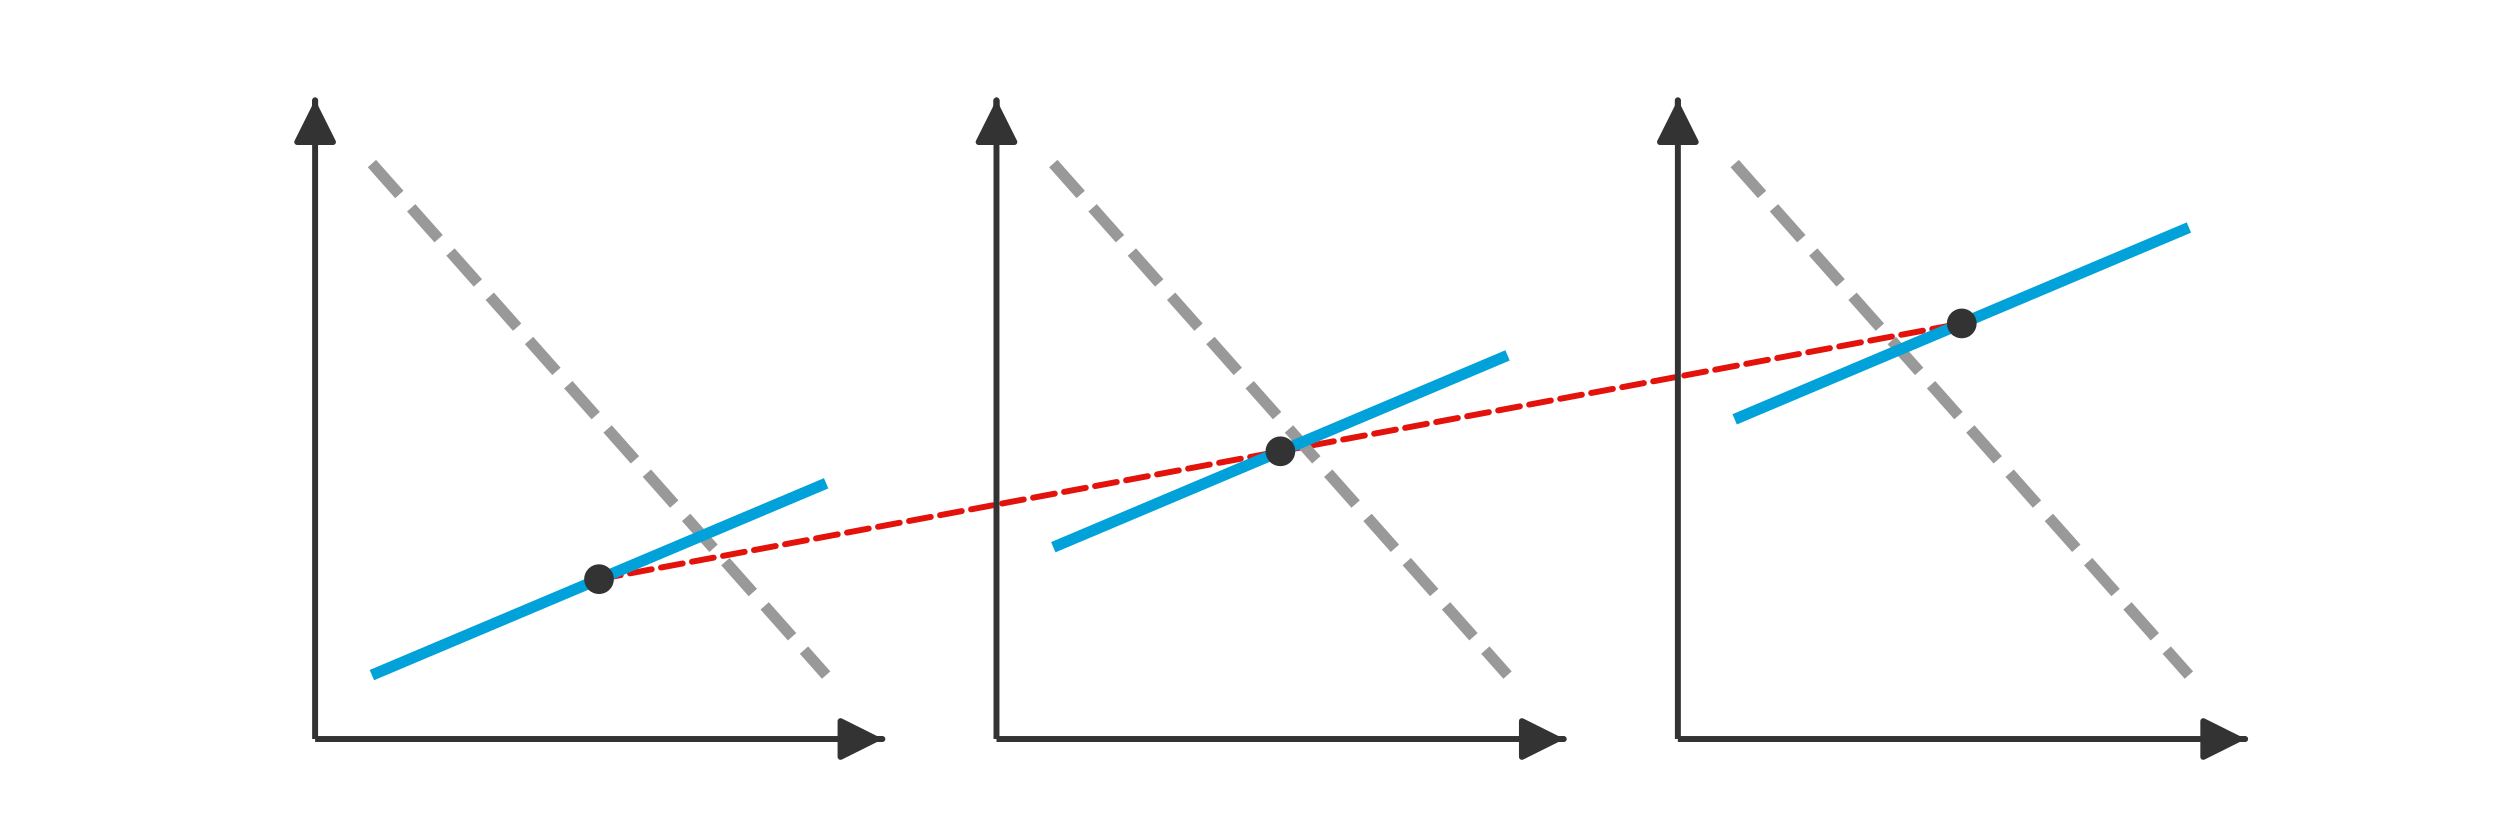
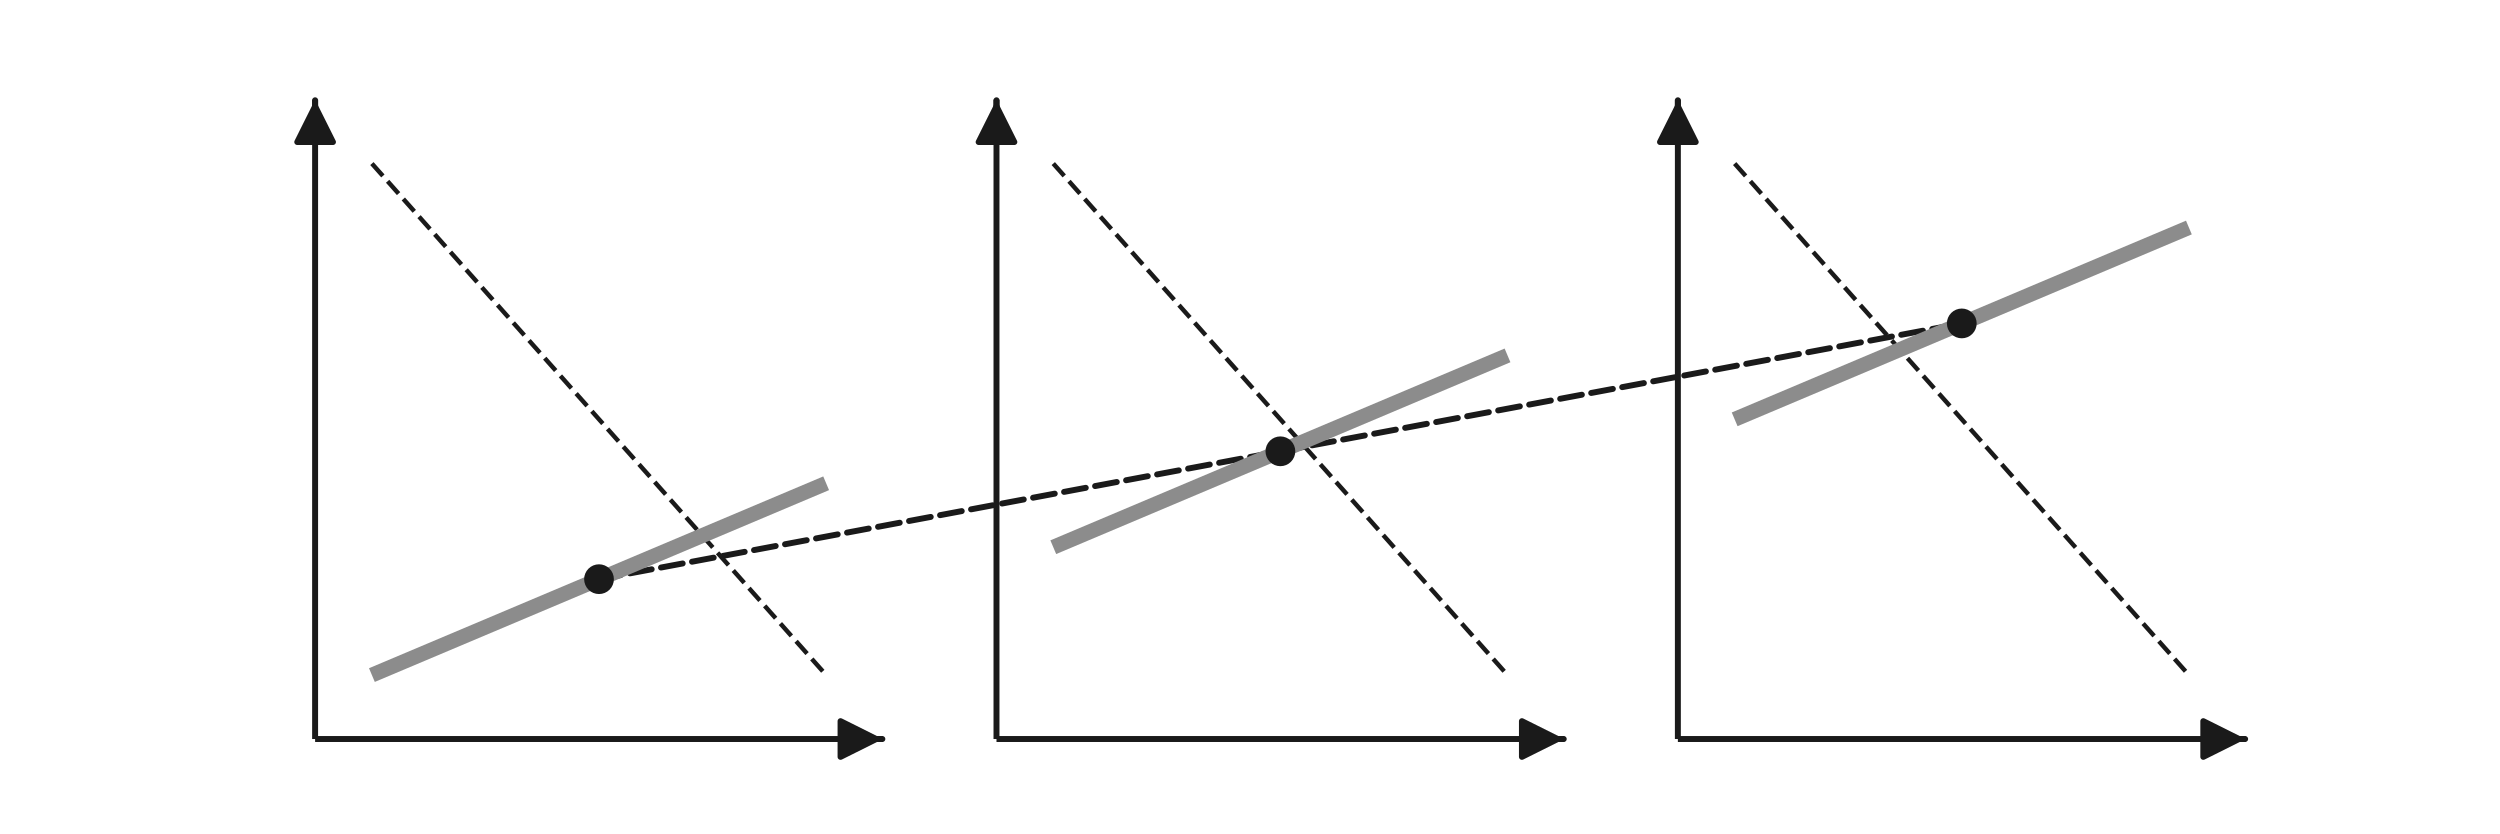
<svg xmlns="http://www.w3.org/2000/svg" width="334.8pt" height="111.6pt" viewBox="0 0 334.8 111.6">
  <defs>
    <clipPath id="clip-0">
      <path clip-rule="nonzero" d="M 0.5 0 L 334.102 0 L 334.102 111.203 L 0.5 111.203 Z M 0.5 0 " />
    </clipPath>
    <clipPath id="clip-1">
      <path clip-rule="nonzero" d="M 42.199 13.344 L 118.242 13.344 L 118.242 98.969 L 42.199 98.969 Z M 42.199 13.344 " />
    </clipPath>
    <clipPath id="clip-2">
-       <path clip-rule="nonzero" d="M 42.199 43 L 118.242 43 L 118.242 98.969 L 42.199 98.969 Z M 42.199 43 " />
+       <path clip-rule="nonzero" d="M 42.199 36 L 118.242 36 L 118.242 98.969 L 42.199 98.969 Z M 42.199 36 " />
    </clipPath>
    <clipPath id="clip-3">
      <path clip-rule="nonzero" d="M 133.449 13.344 L 209.492 13.344 L 209.492 98.969 L 133.449 98.969 Z M 133.449 13.344 " />
    </clipPath>
    <clipPath id="clip-4">
-       <path clip-rule="nonzero" d="M 133.449 26 L 209.492 26 L 209.492 95 L 133.449 95 Z M 133.449 26 " />
+       <path clip-rule="nonzero" d="M 133.449 19 L 209.492 19 L 209.492 98.969 L 133.449 98.969 Z M 133.449 19 " />
    </clipPath>
    <clipPath id="clip-5">
      <path clip-rule="nonzero" d="M 224.699 13.344 L 300.742 13.344 L 300.742 98.969 L 224.699 98.969 Z M 224.699 13.344 " />
    </clipPath>
    <clipPath id="clip-6">
-       <path clip-rule="nonzero" d="M 224.699 13.344 L 300.742 13.344 L 300.742 78 L 224.699 78 Z M 224.699 13.344 " />
+       <path clip-rule="nonzero" d="M 224.699 13.344 L 300.742 13.344 L 300.742 85 L 224.699 85 Z M 224.699 13.344 " />
    </clipPath>
  </defs>
  <g clip-path="url(#clip-0)">
    <path fill-rule="nonzero" fill="rgb(100%, 100%, 100%)" fill-opacity="1" d="M 0.5 111.203 L 334.102 111.203 L 334.102 0 L 0.5 0 Z M 0.5 111.203 " />
  </g>
-   <path fill="none" stroke-width="0.8" stroke-linecap="round" stroke-linejoin="round" stroke="rgb(89.018%, 7.059%, 4.314%)" stroke-opacity="1" stroke-dasharray="2.96 1.28" stroke-miterlimit="10" d="M 80.006 33.759 C 141.06 45.218 202.11 56.673 263.164 68.132 " transform="matrix(0.996429, 0, 0, -0.996429, 0.498214, 111.2014)" />
-   <path fill="none" stroke-width="0.8" stroke-linecap="butt" stroke-linejoin="miter" stroke="rgb(20%, 20%, 20%)" stroke-opacity="1" stroke-miterlimit="10" d="M 41.85 12.277 L 118.166 12.277 " transform="matrix(0.996429, 0, 0, -0.996429, 0.498214, 111.2014)" />
-   <path fill="none" stroke-width="0.8" stroke-linecap="round" stroke-linejoin="round" stroke="rgb(20%, 20%, 20%)" stroke-opacity="1" stroke-miterlimit="10" d="M 118.088 12.277 C 118.115 12.277 117.841 12.277 117.272 12.277 " transform="matrix(0.996429, 0, 0, -0.996429, 0.498214, 111.2014)" />
-   <path fill-rule="nonzero" fill="rgb(20%, 20%, 20%)" fill-opacity="1" stroke-width="0.8" stroke-linecap="round" stroke-linejoin="round" stroke="rgb(20%, 20%, 20%)" stroke-opacity="1" stroke-miterlimit="10" d="M 112.47 14.676 L 117.272 12.277 L 112.47 9.877 Z M 112.47 14.676 " transform="matrix(0.996429, 0, 0, -0.996429, 0.498214, 111.2014)" />
-   <path fill="none" stroke-width="0.8" stroke-linecap="butt" stroke-linejoin="miter" stroke="rgb(20%, 20%, 20%)" stroke-opacity="1" stroke-miterlimit="10" d="M 41.85 12.277 L 41.85 98.208 " transform="matrix(0.996429, 0, 0, -0.996429, 0.498214, 111.2014)" />
-   <path fill="none" stroke-width="0.8" stroke-linecap="round" stroke-linejoin="round" stroke="rgb(20%, 20%, 20%)" stroke-opacity="1" stroke-miterlimit="10" d="M 41.85 98.122 C 41.85 98.15 41.85 97.883 41.85 97.315 " transform="matrix(0.996429, 0, 0, -0.996429, 0.498214, 111.2014)" />
-   <path fill-rule="nonzero" fill="rgb(20%, 20%, 20%)" fill-opacity="1" stroke-width="0.8" stroke-linecap="round" stroke-linejoin="round" stroke="rgb(20%, 20%, 20%)" stroke-opacity="1" stroke-miterlimit="10" d="M 39.451 92.512 L 41.85 97.315 L 44.25 92.512 Z M 39.451 92.512 " transform="matrix(0.996429, 0, 0, -0.996429, 0.498214, 111.2014)" />
+   <path fill="none" stroke-width="0.8" stroke-linecap="round" stroke-linejoin="round" stroke="rgb(10.196%, 10.196%, 10.196%)" stroke-opacity="1" stroke-dasharray="2.96 1.28" stroke-miterlimit="10" d="M 80.006 33.759 C 141.06 45.218 202.11 56.673 263.164 68.132 " transform="matrix(0.996429, 0, 0, -0.996429, 0.498214, 111.2014)" />
+   <path fill="none" stroke-width="0.8" stroke-linecap="butt" stroke-linejoin="miter" stroke="rgb(10.196%, 10.196%, 10.196%)" stroke-opacity="1" stroke-miterlimit="10" d="M 41.85 12.277 L 118.166 12.277 " transform="matrix(0.996429, 0, 0, -0.996429, 0.498214, 111.2014)" />
+   <path fill="none" stroke-width="0.8" stroke-linecap="round" stroke-linejoin="round" stroke="rgb(10.196%, 10.196%, 10.196%)" stroke-opacity="1" stroke-miterlimit="10" d="M 118.088 12.277 C 118.115 12.277 117.841 12.277 117.272 12.277 " transform="matrix(0.996429, 0, 0, -0.996429, 0.498214, 111.2014)" />
+   <path fill-rule="nonzero" fill="rgb(10.196%, 10.196%, 10.196%)" fill-opacity="1" stroke-width="0.8" stroke-linecap="round" stroke-linejoin="round" stroke="rgb(10.196%, 10.196%, 10.196%)" stroke-opacity="1" stroke-miterlimit="10" d="M 112.47 14.676 L 117.272 12.277 L 112.47 9.877 Z M 112.47 14.676 " transform="matrix(0.996429, 0, 0, -0.996429, 0.498214, 111.2014)" />
+   <path fill="none" stroke-width="0.8" stroke-linecap="butt" stroke-linejoin="miter" stroke="rgb(10.196%, 10.196%, 10.196%)" stroke-opacity="1" stroke-miterlimit="10" d="M 41.85 12.277 L 41.85 98.208 " transform="matrix(0.996429, 0, 0, -0.996429, 0.498214, 111.2014)" />
+   <path fill="none" stroke-width="0.8" stroke-linecap="round" stroke-linejoin="round" stroke="rgb(10.196%, 10.196%, 10.196%)" stroke-opacity="1" stroke-miterlimit="10" d="M 41.85 98.122 C 41.85 98.15 41.85 97.883 41.85 97.315 " transform="matrix(0.996429, 0, 0, -0.996429, 0.498214, 111.2014)" />
+   <path fill-rule="nonzero" fill="rgb(10.196%, 10.196%, 10.196%)" fill-opacity="1" stroke-width="0.8" stroke-linecap="round" stroke-linejoin="round" stroke="rgb(10.196%, 10.196%, 10.196%)" stroke-opacity="1" stroke-miterlimit="10" d="M 39.451 92.512 L 41.85 97.315 L 44.25 92.512 Z M 39.451 92.512 " transform="matrix(0.996429, 0, 0, -0.996429, 0.498214, 111.2014)" />
  <g clip-path="url(#clip-1)">
-     <path fill="none" stroke-width="1.5" stroke-linecap="butt" stroke-linejoin="miter" stroke="rgb(59.999%, 59.999%, 59.999%)" stroke-opacity="1" stroke-dasharray="5.55 2.4" stroke-miterlimit="10" d="M 49.483 89.615 L 110.533 20.87 " transform="matrix(0.996429, 0, 0, -0.996429, 0.498214, 111.2014)" />
+     <path fill="none" stroke-width="0.6" stroke-linecap="butt" stroke-linejoin="miter" stroke="rgb(10.196%, 10.196%, 10.196%)" stroke-opacity="1" stroke-dasharray="2.22 0.96" stroke-miterlimit="10" d="M 49.483 89.615 L 110.533 20.87 " transform="matrix(0.996429, 0, 0, -0.996429, 0.498214, 111.2014)" />
  </g>
  <g clip-path="url(#clip-2)">
-     <path fill="none" stroke-width="1.5" stroke-linecap="butt" stroke-linejoin="miter" stroke="rgb(0.392%, 63.528%, 85.097%)" stroke-opacity="1" stroke-miterlimit="10" d="M 49.483 20.87 L 110.533 46.649 " transform="matrix(0.996429, 0, 0, -0.996429, 0.498214, 111.2014)" />
+     <path fill="none" stroke-width="2" stroke-linecap="butt" stroke-linejoin="miter" stroke="rgb(54.901%, 54.901%, 54.901%)" stroke-opacity="1" stroke-miterlimit="10" d="M 49.483 20.87 L 110.533 46.649 " transform="matrix(0.996429, 0, 0, -0.996429, 0.498214, 111.2014)" />
  </g>
-   <path fill-rule="nonzero" fill="rgb(20%, 20%, 20%)" fill-opacity="1" d="M 80.219 79.555 C 80.75 79.555 81.254 79.348 81.629 78.973 C 82.004 78.598 82.211 78.09 82.211 77.562 C 82.211 77.035 82.004 76.527 81.629 76.152 C 81.254 75.781 80.75 75.57 80.219 75.57 C 79.691 75.57 79.184 75.781 78.812 76.152 C 78.438 76.527 78.227 77.035 78.227 77.562 C 78.227 78.09 78.438 78.598 78.812 78.973 C 79.184 79.348 79.691 79.555 80.219 79.555 Z M 80.219 79.555 " />
-   <path fill="none" stroke-width="0.8" stroke-linecap="butt" stroke-linejoin="miter" stroke="rgb(20%, 20%, 20%)" stroke-opacity="1" stroke-miterlimit="10" d="M 133.428 12.277 L 209.743 12.277 " transform="matrix(0.996429, 0, 0, -0.996429, 0.498214, 111.2014)" />
-   <path fill="none" stroke-width="0.8" stroke-linecap="round" stroke-linejoin="round" stroke="rgb(20%, 20%, 20%)" stroke-opacity="1" stroke-miterlimit="10" d="M 209.665 12.277 C 209.692 12.277 209.418 12.277 208.849 12.277 " transform="matrix(0.996429, 0, 0, -0.996429, 0.498214, 111.2014)" />
-   <path fill-rule="nonzero" fill="rgb(20%, 20%, 20%)" fill-opacity="1" stroke-width="0.8" stroke-linecap="round" stroke-linejoin="round" stroke="rgb(20%, 20%, 20%)" stroke-opacity="1" stroke-miterlimit="10" d="M 204.047 14.676 L 208.849 12.277 L 204.047 9.877 Z M 204.047 14.676 " transform="matrix(0.996429, 0, 0, -0.996429, 0.498214, 111.2014)" />
-   <path fill="none" stroke-width="0.8" stroke-linecap="butt" stroke-linejoin="miter" stroke="rgb(20%, 20%, 20%)" stroke-opacity="1" stroke-miterlimit="10" d="M 133.428 12.277 L 133.428 98.208 " transform="matrix(0.996429, 0, 0, -0.996429, 0.498214, 111.2014)" />
-   <path fill="none" stroke-width="0.8" stroke-linecap="round" stroke-linejoin="round" stroke="rgb(20%, 20%, 20%)" stroke-opacity="1" stroke-miterlimit="10" d="M 133.428 98.122 C 133.428 98.15 133.428 97.883 133.428 97.315 " transform="matrix(0.996429, 0, 0, -0.996429, 0.498214, 111.2014)" />
-   <path fill-rule="nonzero" fill="rgb(20%, 20%, 20%)" fill-opacity="1" stroke-width="0.8" stroke-linecap="round" stroke-linejoin="round" stroke="rgb(20%, 20%, 20%)" stroke-opacity="1" stroke-miterlimit="10" d="M 131.028 92.512 L 133.428 97.315 L 135.827 92.512 Z M 131.028 92.512 " transform="matrix(0.996429, 0, 0, -0.996429, 0.498214, 111.2014)" />
+   <path fill-rule="nonzero" fill="rgb(10.196%, 10.196%, 10.196%)" fill-opacity="1" d="M 80.219 79.555 C 80.75 79.555 81.254 79.348 81.629 78.973 C 82.004 78.598 82.211 78.09 82.211 77.562 C 82.211 77.035 82.004 76.527 81.629 76.152 C 81.254 75.781 80.75 75.57 80.219 75.57 C 79.691 75.57 79.184 75.781 78.812 76.152 C 78.438 76.527 78.227 77.035 78.227 77.562 C 78.227 78.09 78.438 78.598 78.812 78.973 C 79.184 79.348 79.691 79.555 80.219 79.555 Z M 80.219 79.555 " />
+   <path fill="none" stroke-width="0.8" stroke-linecap="butt" stroke-linejoin="miter" stroke="rgb(10.196%, 10.196%, 10.196%)" stroke-opacity="1" stroke-miterlimit="10" d="M 133.428 12.277 L 209.743 12.277 " transform="matrix(0.996429, 0, 0, -0.996429, 0.498214, 111.2014)" />
+   <path fill="none" stroke-width="0.8" stroke-linecap="round" stroke-linejoin="round" stroke="rgb(10.196%, 10.196%, 10.196%)" stroke-opacity="1" stroke-miterlimit="10" d="M 209.665 12.277 C 209.692 12.277 209.418 12.277 208.849 12.277 " transform="matrix(0.996429, 0, 0, -0.996429, 0.498214, 111.2014)" />
+   <path fill-rule="nonzero" fill="rgb(10.196%, 10.196%, 10.196%)" fill-opacity="1" stroke-width="0.8" stroke-linecap="round" stroke-linejoin="round" stroke="rgb(10.196%, 10.196%, 10.196%)" stroke-opacity="1" stroke-miterlimit="10" d="M 204.047 14.676 L 208.849 12.277 L 204.047 9.877 Z M 204.047 14.676 " transform="matrix(0.996429, 0, 0, -0.996429, 0.498214, 111.2014)" />
+   <path fill="none" stroke-width="0.8" stroke-linecap="butt" stroke-linejoin="miter" stroke="rgb(10.196%, 10.196%, 10.196%)" stroke-opacity="1" stroke-miterlimit="10" d="M 133.428 12.277 L 133.428 98.208 " transform="matrix(0.996429, 0, 0, -0.996429, 0.498214, 111.2014)" />
+   <path fill="none" stroke-width="0.8" stroke-linecap="round" stroke-linejoin="round" stroke="rgb(10.196%, 10.196%, 10.196%)" stroke-opacity="1" stroke-miterlimit="10" d="M 133.428 98.122 C 133.428 98.15 133.428 97.883 133.428 97.315 " transform="matrix(0.996429, 0, 0, -0.996429, 0.498214, 111.2014)" />
+   <path fill-rule="nonzero" fill="rgb(10.196%, 10.196%, 10.196%)" fill-opacity="1" stroke-width="0.8" stroke-linecap="round" stroke-linejoin="round" stroke="rgb(10.196%, 10.196%, 10.196%)" stroke-opacity="1" stroke-miterlimit="10" d="M 131.028 92.512 L 133.428 97.315 L 135.827 92.512 Z M 131.028 92.512 " transform="matrix(0.996429, 0, 0, -0.996429, 0.498214, 111.2014)" />
  <g clip-path="url(#clip-3)">
-     <path fill="none" stroke-width="1.5" stroke-linecap="butt" stroke-linejoin="miter" stroke="rgb(59.999%, 59.999%, 59.999%)" stroke-opacity="1" stroke-dasharray="5.55 2.4" stroke-miterlimit="10" d="M 141.06 89.615 L 202.11 20.87 " transform="matrix(0.996429, 0, 0, -0.996429, 0.498214, 111.2014)" />
+     <path fill="none" stroke-width="0.6" stroke-linecap="butt" stroke-linejoin="miter" stroke="rgb(10.196%, 10.196%, 10.196%)" stroke-opacity="1" stroke-dasharray="2.22 0.96" stroke-miterlimit="10" d="M 141.06 89.615 L 202.11 20.87 " transform="matrix(0.996429, 0, 0, -0.996429, 0.498214, 111.2014)" />
  </g>
  <g clip-path="url(#clip-4)">
-     <path fill="none" stroke-width="1.5" stroke-linecap="butt" stroke-linejoin="miter" stroke="rgb(0.392%, 63.528%, 85.097%)" stroke-opacity="1" stroke-miterlimit="10" d="M 141.06 38.056 L 202.11 63.836 " transform="matrix(0.996429, 0, 0, -0.996429, 0.498214, 111.2014)" />
+     <path fill="none" stroke-width="2" stroke-linecap="butt" stroke-linejoin="miter" stroke="rgb(54.901%, 54.901%, 54.901%)" stroke-opacity="1" stroke-miterlimit="10" d="M 141.06 38.056 L 202.11 63.836 " transform="matrix(0.996429, 0, 0, -0.996429, 0.498214, 111.2014)" />
  </g>
-   <path fill-rule="nonzero" fill="rgb(20%, 20%, 20%)" fill-opacity="1" d="M 171.469 62.43 C 172 62.43 172.508 62.223 172.879 61.848 C 173.254 61.473 173.465 60.965 173.465 60.438 C 173.465 59.91 173.254 59.402 172.879 59.027 C 172.508 58.656 172 58.445 171.469 58.445 C 170.941 58.445 170.434 58.656 170.062 59.027 C 169.688 59.402 169.477 59.91 169.477 60.438 C 169.477 60.965 169.688 61.473 170.062 61.848 C 170.434 62.223 170.941 62.43 171.469 62.43 Z M 171.469 62.43 " />
-   <path fill="none" stroke-width="0.8" stroke-linecap="butt" stroke-linejoin="miter" stroke="rgb(20%, 20%, 20%)" stroke-opacity="1" stroke-miterlimit="10" d="M 225.005 12.277 L 301.32 12.277 " transform="matrix(0.996429, 0, 0, -0.996429, 0.498214, 111.2014)" />
-   <path fill="none" stroke-width="0.8" stroke-linecap="round" stroke-linejoin="round" stroke="rgb(20%, 20%, 20%)" stroke-opacity="1" stroke-miterlimit="10" d="M 301.246 12.277 C 301.269 12.277 300.995 12.277 300.426 12.277 " transform="matrix(0.996429, 0, 0, -0.996429, 0.498214, 111.2014)" />
-   <path fill-rule="nonzero" fill="rgb(20%, 20%, 20%)" fill-opacity="1" stroke-width="0.8" stroke-linecap="round" stroke-linejoin="round" stroke="rgb(20%, 20%, 20%)" stroke-opacity="1" stroke-miterlimit="10" d="M 295.624 14.676 L 300.426 12.277 L 295.624 9.877 Z M 295.624 14.676 " transform="matrix(0.996429, 0, 0, -0.996429, 0.498214, 111.2014)" />
-   <path fill="none" stroke-width="0.8" stroke-linecap="butt" stroke-linejoin="miter" stroke="rgb(20%, 20%, 20%)" stroke-opacity="1" stroke-miterlimit="10" d="M 225.005 12.277 L 225.005 98.208 " transform="matrix(0.996429, 0, 0, -0.996429, 0.498214, 111.2014)" />
-   <path fill="none" stroke-width="0.8" stroke-linecap="round" stroke-linejoin="round" stroke="rgb(20%, 20%, 20%)" stroke-opacity="1" stroke-miterlimit="10" d="M 225.005 98.122 C 225.005 98.15 225.005 97.883 225.005 97.315 " transform="matrix(0.996429, 0, 0, -0.996429, 0.498214, 111.2014)" />
-   <path fill-rule="nonzero" fill="rgb(20%, 20%, 20%)" fill-opacity="1" stroke-width="0.8" stroke-linecap="round" stroke-linejoin="round" stroke="rgb(20%, 20%, 20%)" stroke-opacity="1" stroke-miterlimit="10" d="M 222.605 92.512 L 225.005 97.315 L 227.404 92.512 Z M 222.605 92.512 " transform="matrix(0.996429, 0, 0, -0.996429, 0.498214, 111.2014)" />
+   <path fill-rule="nonzero" fill="rgb(10.196%, 10.196%, 10.196%)" fill-opacity="1" d="M 171.469 62.43 C 172 62.43 172.508 62.223 172.879 61.848 C 173.254 61.473 173.465 60.965 173.465 60.438 C 173.465 59.91 173.254 59.402 172.879 59.027 C 172.508 58.656 172 58.445 171.469 58.445 C 170.941 58.445 170.434 58.656 170.062 59.027 C 169.688 59.402 169.477 59.91 169.477 60.438 C 169.477 60.965 169.688 61.473 170.062 61.848 C 170.434 62.223 170.941 62.43 171.469 62.43 Z M 171.469 62.43 " />
+   <path fill="none" stroke-width="0.8" stroke-linecap="butt" stroke-linejoin="miter" stroke="rgb(10.196%, 10.196%, 10.196%)" stroke-opacity="1" stroke-miterlimit="10" d="M 225.005 12.277 L 301.32 12.277 " transform="matrix(0.996429, 0, 0, -0.996429, 0.498214, 111.2014)" />
+   <path fill="none" stroke-width="0.8" stroke-linecap="round" stroke-linejoin="round" stroke="rgb(10.196%, 10.196%, 10.196%)" stroke-opacity="1" stroke-miterlimit="10" d="M 301.246 12.277 C 301.269 12.277 300.995 12.277 300.426 12.277 " transform="matrix(0.996429, 0, 0, -0.996429, 0.498214, 111.2014)" />
+   <path fill-rule="nonzero" fill="rgb(10.196%, 10.196%, 10.196%)" fill-opacity="1" stroke-width="0.8" stroke-linecap="round" stroke-linejoin="round" stroke="rgb(10.196%, 10.196%, 10.196%)" stroke-opacity="1" stroke-miterlimit="10" d="M 295.624 14.676 L 300.426 12.277 L 295.624 9.877 Z M 295.624 14.676 " transform="matrix(0.996429, 0, 0, -0.996429, 0.498214, 111.2014)" />
+   <path fill="none" stroke-width="0.8" stroke-linecap="butt" stroke-linejoin="miter" stroke="rgb(10.196%, 10.196%, 10.196%)" stroke-opacity="1" stroke-miterlimit="10" d="M 225.005 12.277 L 225.005 98.208 " transform="matrix(0.996429, 0, 0, -0.996429, 0.498214, 111.2014)" />
+   <path fill="none" stroke-width="0.8" stroke-linecap="round" stroke-linejoin="round" stroke="rgb(10.196%, 10.196%, 10.196%)" stroke-opacity="1" stroke-miterlimit="10" d="M 225.005 98.122 C 225.005 98.15 225.005 97.883 225.005 97.315 " transform="matrix(0.996429, 0, 0, -0.996429, 0.498214, 111.2014)" />
+   <path fill-rule="nonzero" fill="rgb(10.196%, 10.196%, 10.196%)" fill-opacity="1" stroke-width="0.8" stroke-linecap="round" stroke-linejoin="round" stroke="rgb(10.196%, 10.196%, 10.196%)" stroke-opacity="1" stroke-miterlimit="10" d="M 222.605 92.512 L 225.005 97.315 L 227.404 92.512 Z M 222.605 92.512 " transform="matrix(0.996429, 0, 0, -0.996429, 0.498214, 111.2014)" />
  <g clip-path="url(#clip-5)">
-     <path fill="none" stroke-width="1.5" stroke-linecap="butt" stroke-linejoin="miter" stroke="rgb(59.999%, 59.999%, 59.999%)" stroke-opacity="1" stroke-dasharray="5.55 2.4" stroke-miterlimit="10" d="M 232.637 89.615 L 293.687 20.87 " transform="matrix(0.996429, 0, 0, -0.996429, 0.498214, 111.2014)" />
+     <path fill="none" stroke-width="0.6" stroke-linecap="butt" stroke-linejoin="miter" stroke="rgb(10.196%, 10.196%, 10.196%)" stroke-opacity="1" stroke-dasharray="2.22 0.96" stroke-miterlimit="10" d="M 232.637 89.615 L 293.687 20.87 " transform="matrix(0.996429, 0, 0, -0.996429, 0.498214, 111.2014)" />
  </g>
  <g clip-path="url(#clip-6)">
-     <path fill="none" stroke-width="1.5" stroke-linecap="butt" stroke-linejoin="miter" stroke="rgb(0.392%, 63.528%, 85.097%)" stroke-opacity="1" stroke-miterlimit="10" d="M 232.637 55.242 L 293.687 81.022 " transform="matrix(0.996429, 0, 0, -0.996429, 0.498214, 111.2014)" />
+     <path fill="none" stroke-width="2" stroke-linecap="butt" stroke-linejoin="miter" stroke="rgb(54.901%, 54.901%, 54.901%)" stroke-opacity="1" stroke-miterlimit="10" d="M 232.637 55.242 L 293.687 81.022 " transform="matrix(0.996429, 0, 0, -0.996429, 0.498214, 111.2014)" />
  </g>
-   <path fill-rule="nonzero" fill="rgb(20%, 20%, 20%)" fill-opacity="1" d="M 262.723 45.305 C 263.25 45.305 263.758 45.098 264.129 44.723 C 264.504 44.348 264.715 43.84 264.715 43.312 C 264.715 42.785 264.504 42.277 264.129 41.902 C 263.758 41.531 263.25 41.32 262.723 41.32 C 262.191 41.32 261.684 41.531 261.312 41.902 C 260.938 42.277 260.727 42.785 260.727 43.312 C 260.727 43.84 260.938 44.348 261.312 44.723 C 261.684 45.098 262.191 45.305 262.723 45.305 Z M 262.723 45.305 " />
+   <path fill-rule="nonzero" fill="rgb(10.196%, 10.196%, 10.196%)" fill-opacity="1" d="M 262.723 45.305 C 263.25 45.305 263.758 45.098 264.129 44.723 C 264.504 44.348 264.715 43.84 264.715 43.312 C 264.715 42.785 264.504 42.277 264.129 41.902 C 263.758 41.531 263.25 41.32 262.723 41.32 C 262.191 41.32 261.684 41.531 261.312 41.902 C 260.938 42.277 260.727 42.785 260.727 43.312 C 260.727 43.84 260.938 44.348 261.312 44.723 C 261.684 45.098 262.191 45.305 262.723 45.305 Z M 262.723 45.305 " />
</svg>
